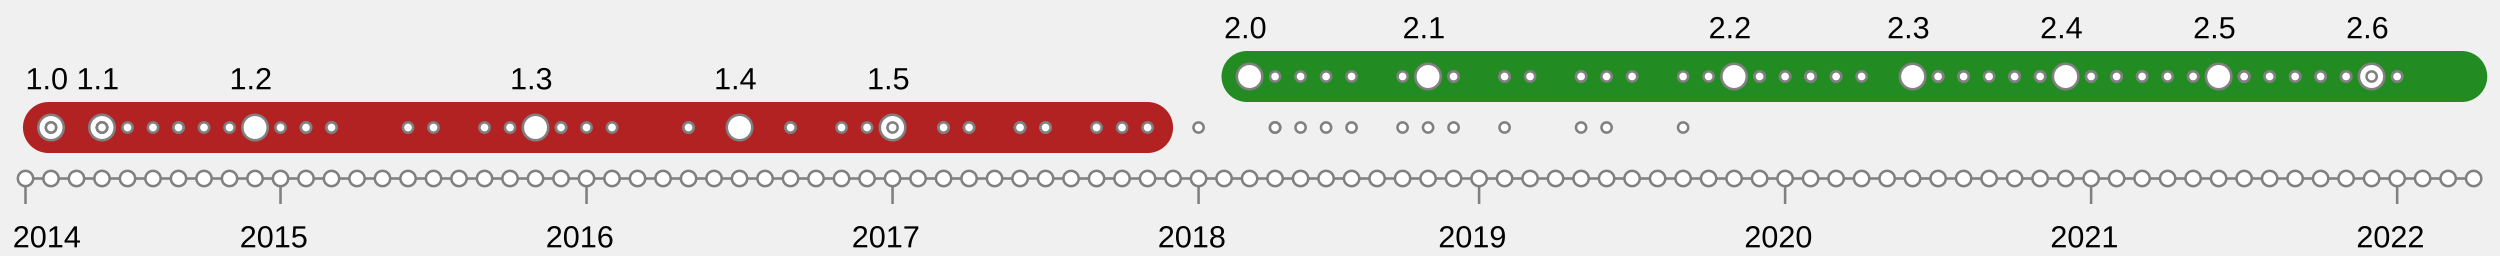
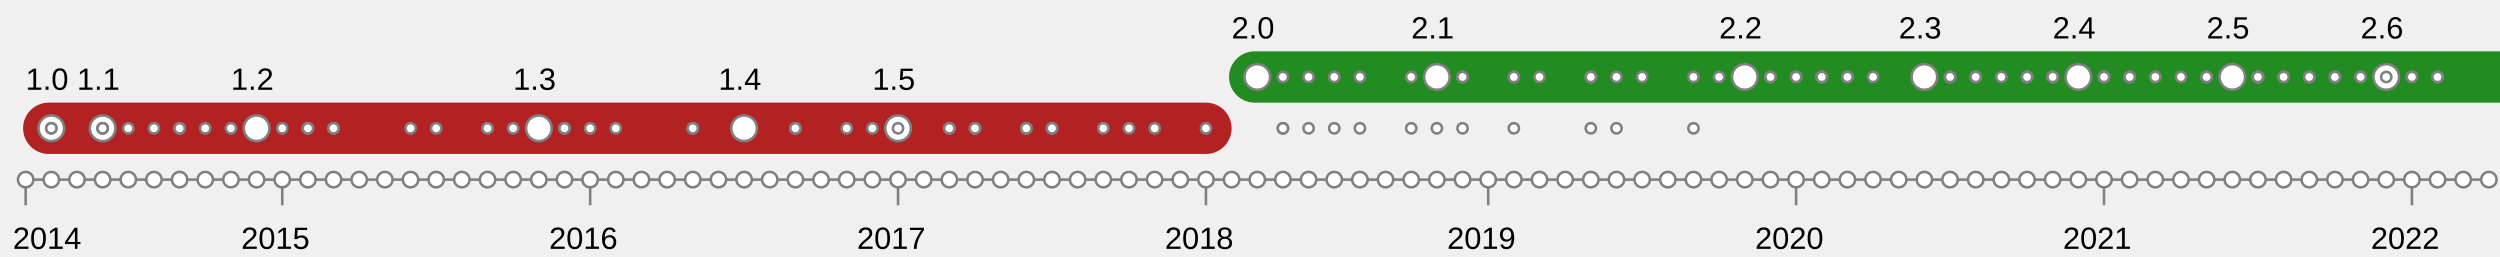
- <svg xmlns="http://www.w3.org/2000/svg" viewBox="0 0 980.333 100">
-   <line x1="10" y1="70" x2="970.333" y2="70" stroke="gray" />
+ <svg xmlns="http://www.w3.org/2000/svg" viewBox="0 0 974.333 100">
+   <line x1="10" y1="70" x2="971.333" y2="70" stroke="gray" />
  <circle cx="10" cy="70" r="3" fill="white" stroke="gray" />
  <circle cx="20" cy="70" r="3" fill="white" stroke="gray" />
  <text x="5" y="97" font-family="Arial">2014</text>
  <line x1="10" y1="80" x2="10" y2="73" stroke="gray" />
  <circle cx="30" cy="70" r="3" fill="white" stroke="gray" />
  <circle cx="40" cy="70" r="3" fill="white" stroke="gray" />
  <circle cx="50" cy="70" r="3" fill="white" stroke="gray" />
  <circle cx="60" cy="70" r="3" fill="white" stroke="gray" />
  <circle cx="70" cy="70" r="3" fill="white" stroke="gray" />
  <circle cx="80" cy="70" r="3" fill="white" stroke="gray" />
  <circle cx="90" cy="70" r="3" fill="white" stroke="gray" />
  <circle cx="100" cy="70" r="3" fill="white" stroke="gray" />
  <circle cx="110" cy="70" r="3" fill="white" stroke="gray" />
  <text x="94" y="97" font-family="Arial">2015</text>
  <line x1="110" y1="80" x2="110" y2="73" stroke="gray" />
  <circle cx="120" cy="70" r="3" fill="white" stroke="gray" />
  <circle cx="130" cy="70" r="3" fill="white" stroke="gray" />
  <circle cx="140" cy="70" r="3" fill="white" stroke="gray" />
  <circle cx="150" cy="70" r="3" fill="white" stroke="gray" />
  <circle cx="160" cy="70" r="3" fill="white" stroke="gray" />
  <circle cx="170" cy="70" r="3" fill="white" stroke="gray" />
  <circle cx="180" cy="70" r="3" fill="white" stroke="gray" />
  <circle cx="190" cy="70" r="3" fill="white" stroke="gray" />
  <circle cx="200" cy="70" r="3" fill="white" stroke="gray" />
  <circle cx="210" cy="70" r="3" fill="white" stroke="gray" />
  <circle cx="220" cy="70" r="3" fill="white" stroke="gray" />
  <circle cx="230" cy="70" r="3" fill="white" stroke="gray" />
  <text x="214" y="97" font-family="Arial">2016</text>
  <line x1="230" y1="80" x2="230" y2="73" stroke="gray" />
  <circle cx="240" cy="70" r="3" fill="white" stroke="gray" />
  <circle cx="250" cy="70" r="3" fill="white" stroke="gray" />
  <circle cx="260" cy="70" r="3" fill="white" stroke="gray" />
  <circle cx="270" cy="70" r="3" fill="white" stroke="gray" />
  <circle cx="280" cy="70" r="3" fill="white" stroke="gray" />
  <circle cx="290" cy="70" r="3" fill="white" stroke="gray" />
  <circle cx="300" cy="70" r="3" fill="white" stroke="gray" />
  <circle cx="310" cy="70" r="3" fill="white" stroke="gray" />
  <circle cx="320" cy="70" r="3" fill="white" stroke="gray" />
  <circle cx="330" cy="70" r="3" fill="white" stroke="gray" />
  <circle cx="340" cy="70" r="3" fill="white" stroke="gray" />
  <circle cx="350" cy="70" r="3" fill="white" stroke="gray" />
  <text x="334" y="97" font-family="Arial">2017</text>
  <line x1="350" y1="80" x2="350" y2="73" stroke="gray" />
  <circle cx="360" cy="70" r="3" fill="white" stroke="gray" />
  <circle cx="370" cy="70" r="3" fill="white" stroke="gray" />
  <circle cx="380" cy="70" r="3" fill="white" stroke="gray" />
  <circle cx="390" cy="70" r="3" fill="white" stroke="gray" />
  <circle cx="400" cy="70" r="3" fill="white" stroke="gray" />
  <circle cx="410" cy="70" r="3" fill="white" stroke="gray" />
  <circle cx="420" cy="70" r="3" fill="white" stroke="gray" />
  <circle cx="430" cy="70" r="3" fill="white" stroke="gray" />
  <circle cx="440" cy="70" r="3" fill="white" stroke="gray" />
  <circle cx="450" cy="70" r="3" fill="white" stroke="gray" />
  <circle cx="460" cy="70" r="3" fill="white" stroke="gray" />
  <circle cx="470" cy="70" r="3" fill="white" stroke="gray" />
  <text x="454" y="97" font-family="Arial">2018</text>
  <line x1="470" y1="80" x2="470" y2="73" stroke="gray" />
  <circle cx="480" cy="70" r="3" fill="white" stroke="gray" />
  <circle cx="490" cy="70" r="3" fill="white" stroke="gray" />
  <circle cx="500" cy="70" r="3" fill="white" stroke="gray" />
  <circle cx="510" cy="70" r="3" fill="white" stroke="gray" />
  <circle cx="520" cy="70" r="3" fill="white" stroke="gray" />
  <circle cx="530" cy="70" r="3" fill="white" stroke="gray" />
  <circle cx="540" cy="70" r="3" fill="white" stroke="gray" />
  <circle cx="550" cy="70" r="3" fill="white" stroke="gray" />
  <circle cx="560" cy="70" r="3" fill="white" stroke="gray" />
  <circle cx="570" cy="70" r="3" fill="white" stroke="gray" />
  <circle cx="580" cy="70" r="3" fill="white" stroke="gray" />
  <text x="564" y="97" font-family="Arial">2019</text>
  <line x1="580" y1="80" x2="580" y2="73" stroke="gray" />
  <circle cx="590" cy="70" r="3" fill="white" stroke="gray" />
  <circle cx="600" cy="70" r="3" fill="white" stroke="gray" />
  <circle cx="610" cy="70" r="3" fill="white" stroke="gray" />
  <circle cx="620" cy="70" r="3" fill="white" stroke="gray" />
  <circle cx="630" cy="70" r="3" fill="white" stroke="gray" />
  <circle cx="640" cy="70" r="3" fill="white" stroke="gray" />
  <circle cx="650" cy="70" r="3" fill="white" stroke="gray" />
  <circle cx="660" cy="70" r="3" fill="white" stroke="gray" />
  <circle cx="670" cy="70" r="3" fill="white" stroke="gray" />
  <circle cx="680" cy="70" r="3" fill="white" stroke="gray" />
  <circle cx="690" cy="70" r="3" fill="white" stroke="gray" />
  <circle cx="700" cy="70" r="3" fill="white" stroke="gray" />
  <text x="684" y="97" font-family="Arial">2020</text>
  <line x1="700" y1="80" x2="700" y2="73" stroke="gray" />
  <circle cx="710" cy="70" r="3" fill="white" stroke="gray" />
  <circle cx="720" cy="70" r="3" fill="white" stroke="gray" />
  <circle cx="730" cy="70" r="3" fill="white" stroke="gray" />
  <circle cx="740" cy="70" r="3" fill="white" stroke="gray" />
  <circle cx="750" cy="70" r="3" fill="white" stroke="gray" />
  <circle cx="760" cy="70" r="3" fill="white" stroke="gray" />
  <circle cx="770" cy="70" r="3" fill="white" stroke="gray" />
  <circle cx="780" cy="70" r="3" fill="white" stroke="gray" />
  <circle cx="790" cy="70" r="3" fill="white" stroke="gray" />
  <circle cx="800" cy="70" r="3" fill="white" stroke="gray" />
  <circle cx="810" cy="70" r="3" fill="white" stroke="gray" />
  <circle cx="820" cy="70" r="3" fill="white" stroke="gray" />
  <text x="804" y="97" font-family="Arial">2021</text>
  <line x1="820" y1="80" x2="820" y2="73" stroke="gray" />
  <circle cx="830" cy="70" r="3" fill="white" stroke="gray" />
  <circle cx="840" cy="70" r="3" fill="white" stroke="gray" />
  <circle cx="850" cy="70" r="3" fill="white" stroke="gray" />
  <circle cx="860" cy="70" r="3" fill="white" stroke="gray" />
  <circle cx="870" cy="70" r="3" fill="white" stroke="gray" />
  <circle cx="880" cy="70" r="3" fill="white" stroke="gray" />
  <circle cx="890" cy="70" r="3" fill="white" stroke="gray" />
  <circle cx="900" cy="70" r="3" fill="white" stroke="gray" />
  <circle cx="910" cy="70" r="3" fill="white" stroke="gray" />
  <circle cx="920" cy="70" r="3" fill="white" stroke="gray" />
  <circle cx="930" cy="70" r="3" fill="white" stroke="gray" />
+   <circle cx="940" cy="70" r="3" fill="white" stroke="gray" />
+   <text x="924" y="97" font-family="Arial">2022</text>
  <line x1="940" y1="80" x2="940" y2="73" stroke="gray" />
-   <text x="924" y="97" font-family="Arial">2022</text>
-   <circle cx="940" cy="70" r="3" fill="white" stroke="gray" />
  <circle cx="950" cy="70" r="3" fill="white" stroke="gray" />
  <circle cx="960" cy="70" r="3" fill="white" stroke="gray" />
  <circle cx="970" cy="70" r="3" fill="white" stroke="gray" />
  <text x="10" y="35" font-family="Arial">1.0</text>
  <text x="30" y="35" font-family="Arial">1.1</text>
  <text x="90" y="35" font-family="Arial">1.2</text>
  <text x="200" y="35" font-family="Arial">1.3</text>
  <text x="280" y="35" font-family="Arial">1.4</text>
  <text x="340" y="35" font-family="Arial">1.5</text>
-   <line x1="19" y1="50" x2="450" y2="50" stroke="firebrick" stroke-linecap="round" stroke-width="20" />
+   <line x1="19" y1="50" x2="470" y2="50" stroke="firebrick" stroke-linecap="round" stroke-width="20" />
  <circle cx="20" cy="50" r="5" fill="white" stroke="gray" />
  <circle cx="20" cy="50" r="2" fill="white" stroke="gray" />
  <circle cx="20" cy="50" r="2" fill="white" stroke="gray" />
  <circle cx="40" cy="50" r="5" fill="white" stroke="gray" />
  <circle cx="40" cy="50" r="2" fill="white" stroke="gray" />
  <circle cx="100" cy="50" r="2" fill="white" stroke="gray" />
  <circle cx="120" cy="50" r="2" fill="white" stroke="gray" />
  <circle cx="130" cy="50" r="2" fill="white" stroke="gray" />
  <circle cx="40" cy="50" r="2" fill="white" stroke="gray" />
  <circle cx="40" cy="50" r="2" fill="white" stroke="gray" />
  <circle cx="50" cy="50" r="2" fill="white" stroke="gray" />
  <circle cx="60" cy="50" r="2" fill="white" stroke="gray" />
  <circle cx="70" cy="50" r="2" fill="white" stroke="gray" />
  <circle cx="70" cy="50" r="2" fill="white" stroke="gray" />
  <circle cx="80" cy="50" r="2" fill="white" stroke="gray" />
  <circle cx="90" cy="50" r="2" fill="white" stroke="gray" />
  <circle cx="100" cy="50" r="5" fill="white" stroke="gray" />
  <circle cx="110" cy="50" r="2" fill="white" stroke="gray" />
  <circle cx="120" cy="50" r="2" fill="white" stroke="gray" />
  <circle cx="130" cy="50" r="2" fill="white" stroke="gray" />
  <circle cx="160" cy="50" r="2" fill="white" stroke="gray" />
  <circle cx="170" cy="50" r="2" fill="white" stroke="gray" />
  <circle cx="190" cy="50" r="2" fill="white" stroke="gray" />
  <circle cx="200" cy="50" r="2" fill="white" stroke="gray" />
  <circle cx="220" cy="50" r="2" fill="white" stroke="gray" />
  <circle cx="210" cy="50" r="5" fill="white" stroke="gray" />
  <circle cx="220" cy="50" r="2" fill="white" stroke="gray" />
  <circle cx="230" cy="50" r="2" fill="white" stroke="gray" />
  <circle cx="240" cy="50" r="2" fill="white" stroke="gray" />
  <circle cx="270" cy="50" r="2" fill="white" stroke="gray" />
  <circle cx="270" cy="50" r="2" fill="white" stroke="gray" />
  <circle cx="290" cy="50" r="2" fill="white" stroke="gray" />
  <circle cx="290" cy="50" r="2" fill="white" stroke="gray" />
  <circle cx="310" cy="50" r="2" fill="white" stroke="gray" />
  <circle cx="290" cy="50" r="5" fill="white" stroke="gray" />
  <circle cx="310" cy="50" r="2" fill="white" stroke="gray" />
  <circle cx="330" cy="50" r="2" fill="white" stroke="gray" />
  <circle cx="340" cy="50" r="2" fill="white" stroke="gray" />
  <circle cx="350" cy="50" r="2" fill="white" stroke="gray" />
  <circle cx="370" cy="50" r="2" fill="white" stroke="gray" />
  <circle cx="380" cy="50" r="2" fill="white" stroke="gray" />
  <circle cx="400" cy="50" r="2" fill="white" stroke="gray" />
  <circle cx="350" cy="50" r="5" fill="white" stroke="gray" />
  <circle cx="350" cy="50" r="2" fill="white" stroke="gray" />
  <circle cx="470" cy="50" r="2" fill="white" stroke="gray" />
  <circle cx="500" cy="50" r="2" fill="white" stroke="gray" />
  <circle cx="500" cy="50" r="2" fill="white" stroke="gray" />
  <circle cx="510" cy="50" r="2" fill="white" stroke="gray" />
  <circle cx="520" cy="50" r="2" fill="white" stroke="gray" />
  <circle cx="530" cy="50" r="2" fill="white" stroke="gray" />
  <circle cx="550" cy="50" r="2" fill="white" stroke="gray" />
  <circle cx="560" cy="50" r="2" fill="white" stroke="gray" />
  <circle cx="570" cy="50" r="2" fill="white" stroke="gray" />
  <circle cx="590" cy="50" r="2" fill="white" stroke="gray" />
  <circle cx="370" cy="50" r="2" fill="white" stroke="gray" />
  <circle cx="620" cy="50" r="2" fill="white" stroke="gray" />
  <circle cx="630" cy="50" r="2" fill="white" stroke="gray" />
  <circle cx="660" cy="50" r="2" fill="white" stroke="gray" />
  <circle cx="380" cy="50" r="2" fill="white" stroke="gray" />
  <circle cx="400" cy="50" r="2" fill="white" stroke="gray" />
  <circle cx="410" cy="50" r="2" fill="white" stroke="gray" />
  <circle cx="410" cy="50" r="2" fill="white" stroke="gray" />
  <circle cx="430" cy="50" r="2" fill="white" stroke="gray" />
  <circle cx="440" cy="50" r="2" fill="white" stroke="gray" />
  <circle cx="450" cy="50" r="2" fill="white" stroke="gray" />
  <text x="480" y="15" font-family="Arial">2.0</text>
  <text x="550" y="15" font-family="Arial">2.1</text>
  <text x="670" y="15" font-family="Arial">2.2</text>
  <text x="740" y="15" font-family="Arial">2.3</text>
  <text x="800" y="15" font-family="Arial">2.4</text>
  <text x="860" y="15" font-family="Arial">2.5</text>
  <text x="920" y="15" font-family="Arial">2.6</text>
-   <line x1="489" y1="30" x2="965.333" y2="30" stroke="forestgreen" stroke-linecap="round" stroke-width="20" />
+   <line x1="489" y1="30" x2="986.333" y2="30" stroke="forestgreen" stroke-linecap="round" stroke-width="20" />
  <circle cx="490" cy="30" r="5" fill="white" stroke="gray" />
  <circle cx="500" cy="30" r="2" fill="white" stroke="gray" />
  <circle cx="510" cy="30" r="2" fill="white" stroke="gray" />
  <circle cx="520" cy="30" r="2" fill="white" stroke="gray" />
  <circle cx="530" cy="30" r="2" fill="white" stroke="gray" />
  <circle cx="550" cy="30" r="2" fill="white" stroke="gray" />
  <circle cx="560" cy="30" r="2" fill="white" stroke="gray" />
  <circle cx="570" cy="30" r="2" fill="white" stroke="gray" />
  <circle cx="590" cy="30" r="2" fill="white" stroke="gray" />
  <circle cx="620" cy="30" r="2" fill="white" stroke="gray" />
  <circle cx="560" cy="30" r="5" fill="white" stroke="gray" />
  <circle cx="570" cy="30" r="2" fill="white" stroke="gray" />
  <circle cx="690" cy="30" r="2" fill="white" stroke="gray" />
  <circle cx="700" cy="30" r="2" fill="white" stroke="gray" />
  <circle cx="710" cy="30" r="2" fill="white" stroke="gray" />
  <circle cx="720" cy="30" r="2" fill="white" stroke="gray" />
  <circle cx="750" cy="30" r="2" fill="white" stroke="gray" />
  <circle cx="760" cy="30" r="2" fill="white" stroke="gray" />
  <circle cx="770" cy="30" r="2" fill="white" stroke="gray" />
  <circle cx="790" cy="30" r="2" fill="white" stroke="gray" />
  <circle cx="800" cy="30" r="2" fill="white" stroke="gray" />
  <circle cx="590" cy="30" r="2" fill="white" stroke="gray" />
  <circle cx="600" cy="30" r="2" fill="white" stroke="gray" />
  <circle cx="620" cy="30" r="2" fill="white" stroke="gray" />
  <circle cx="630" cy="30" r="2" fill="white" stroke="gray" />
  <circle cx="640" cy="30" r="2" fill="white" stroke="gray" />
  <circle cx="660" cy="30" r="2" fill="white" stroke="gray" />
  <circle cx="670" cy="30" r="2" fill="white" stroke="gray" />
  <circle cx="680" cy="30" r="2" fill="white" stroke="gray" />
  <circle cx="680" cy="30" r="5" fill="white" stroke="gray" />
  <circle cx="690" cy="30" r="2" fill="white" stroke="gray" />
  <circle cx="790" cy="30" r="2" fill="white" stroke="gray" />
  <circle cx="800" cy="30" r="2" fill="white" stroke="gray" />
  <circle cx="820" cy="30" r="2" fill="white" stroke="gray" />
  <circle cx="830" cy="30" r="2" fill="white" stroke="gray" />
  <circle cx="700" cy="30" r="2" fill="white" stroke="gray" />
  <circle cx="710" cy="30" r="2" fill="white" stroke="gray" />
  <circle cx="710" cy="30" r="2" fill="white" stroke="gray" />
  <circle cx="720" cy="30" r="2" fill="white" stroke="gray" />
  <circle cx="730" cy="30" r="2" fill="white" stroke="gray" />
  <circle cx="750" cy="30" r="2" fill="white" stroke="gray" />
  <circle cx="760" cy="30" r="2" fill="white" stroke="gray" />
  <circle cx="770" cy="30" r="2" fill="white" stroke="gray" />
  <circle cx="750" cy="30" r="5" fill="white" stroke="gray" />
  <circle cx="760" cy="30" r="2" fill="white" stroke="gray" />
  <circle cx="860" cy="30" r="2" fill="white" stroke="gray" />
  <circle cx="870" cy="30" r="2" fill="white" stroke="gray" />
  <circle cx="880" cy="30" r="2" fill="white" stroke="gray" />
  <circle cx="770" cy="30" r="2" fill="white" stroke="gray" />
  <circle cx="780" cy="30" r="2" fill="white" stroke="gray" />
  <circle cx="790" cy="30" r="2" fill="white" stroke="gray" />
  <circle cx="800" cy="30" r="2" fill="white" stroke="gray" />
  <circle cx="810" cy="30" r="2" fill="white" stroke="gray" />
  <circle cx="820" cy="30" r="2" fill="white" stroke="gray" />
  <circle cx="830" cy="30" r="2" fill="white" stroke="gray" />
  <circle cx="840" cy="30" r="2" fill="white" stroke="gray" />
  <circle cx="810" cy="30" r="5" fill="white" stroke="gray" />
  <circle cx="820" cy="30" r="2" fill="white" stroke="gray" />
  <circle cx="900" cy="30" r="2" fill="white" stroke="gray" />
  <circle cx="910" cy="30" r="2" fill="white" stroke="gray" />
  <circle cx="920" cy="30" r="2" fill="white" stroke="gray" />
  <circle cx="930" cy="30" r="2" fill="white" stroke="gray" />
  <circle cx="830" cy="30" r="2" fill="white" stroke="gray" />
  <circle cx="840" cy="30" r="2" fill="white" stroke="gray" />
  <circle cx="850" cy="30" r="2" fill="white" stroke="gray" />
  <circle cx="860" cy="30" r="2" fill="white" stroke="gray" />
  <circle cx="870" cy="30" r="2" fill="white" stroke="gray" />
  <circle cx="880" cy="30" r="2" fill="white" stroke="gray" />
  <circle cx="880" cy="30" r="2" fill="white" stroke="gray" />
  <circle cx="890" cy="30" r="2" fill="white" stroke="gray" />
  <circle cx="870" cy="30" r="5" fill="white" stroke="gray" />
  <circle cx="880" cy="30" r="2" fill="white" stroke="gray" />
  <circle cx="880" cy="30" r="2" fill="white" stroke="gray" />
  <circle cx="890" cy="30" r="2" fill="white" stroke="gray" />
  <circle cx="900" cy="30" r="2" fill="white" stroke="gray" />
  <circle cx="910" cy="30" r="2" fill="white" stroke="gray" />
  <circle cx="920" cy="30" r="2" fill="white" stroke="gray" />
  <circle cx="930" cy="30" r="2" fill="white" stroke="gray" />
  <circle cx="940" cy="30" r="2" fill="white" stroke="gray" />
+   <circle cx="950" cy="30" r="2" fill="white" stroke="gray" />
  <circle cx="930" cy="30" r="5" fill="white" stroke="gray" />
  <circle cx="930" cy="30" r="2" fill="white" stroke="gray" />
  <circle cx="940" cy="30" r="2" fill="white" stroke="gray" />
+   <circle cx="950" cy="30" r="2" fill="white" stroke="gray" />
</svg>
